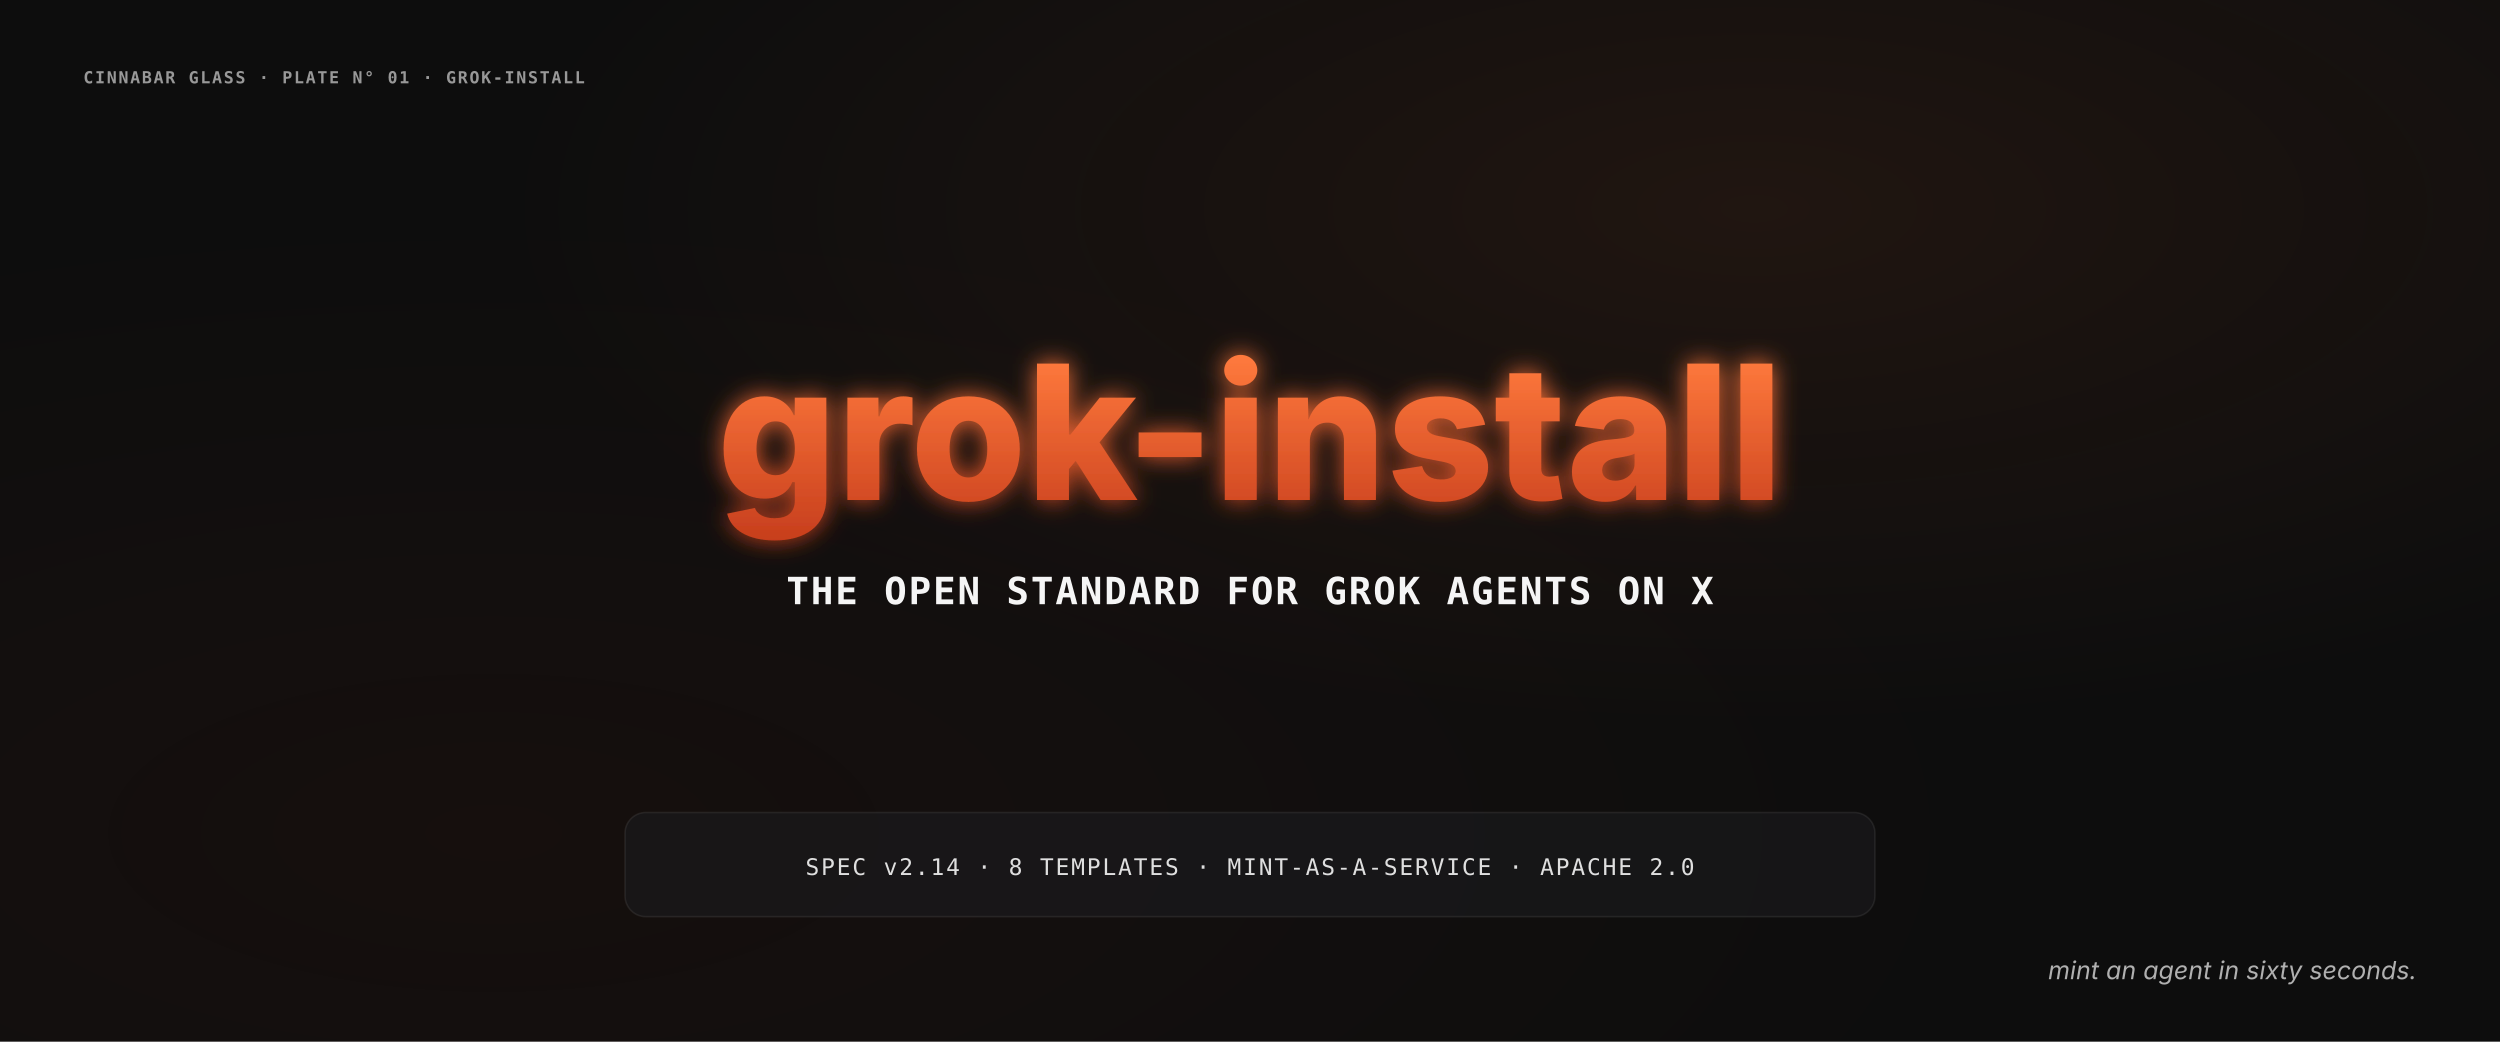
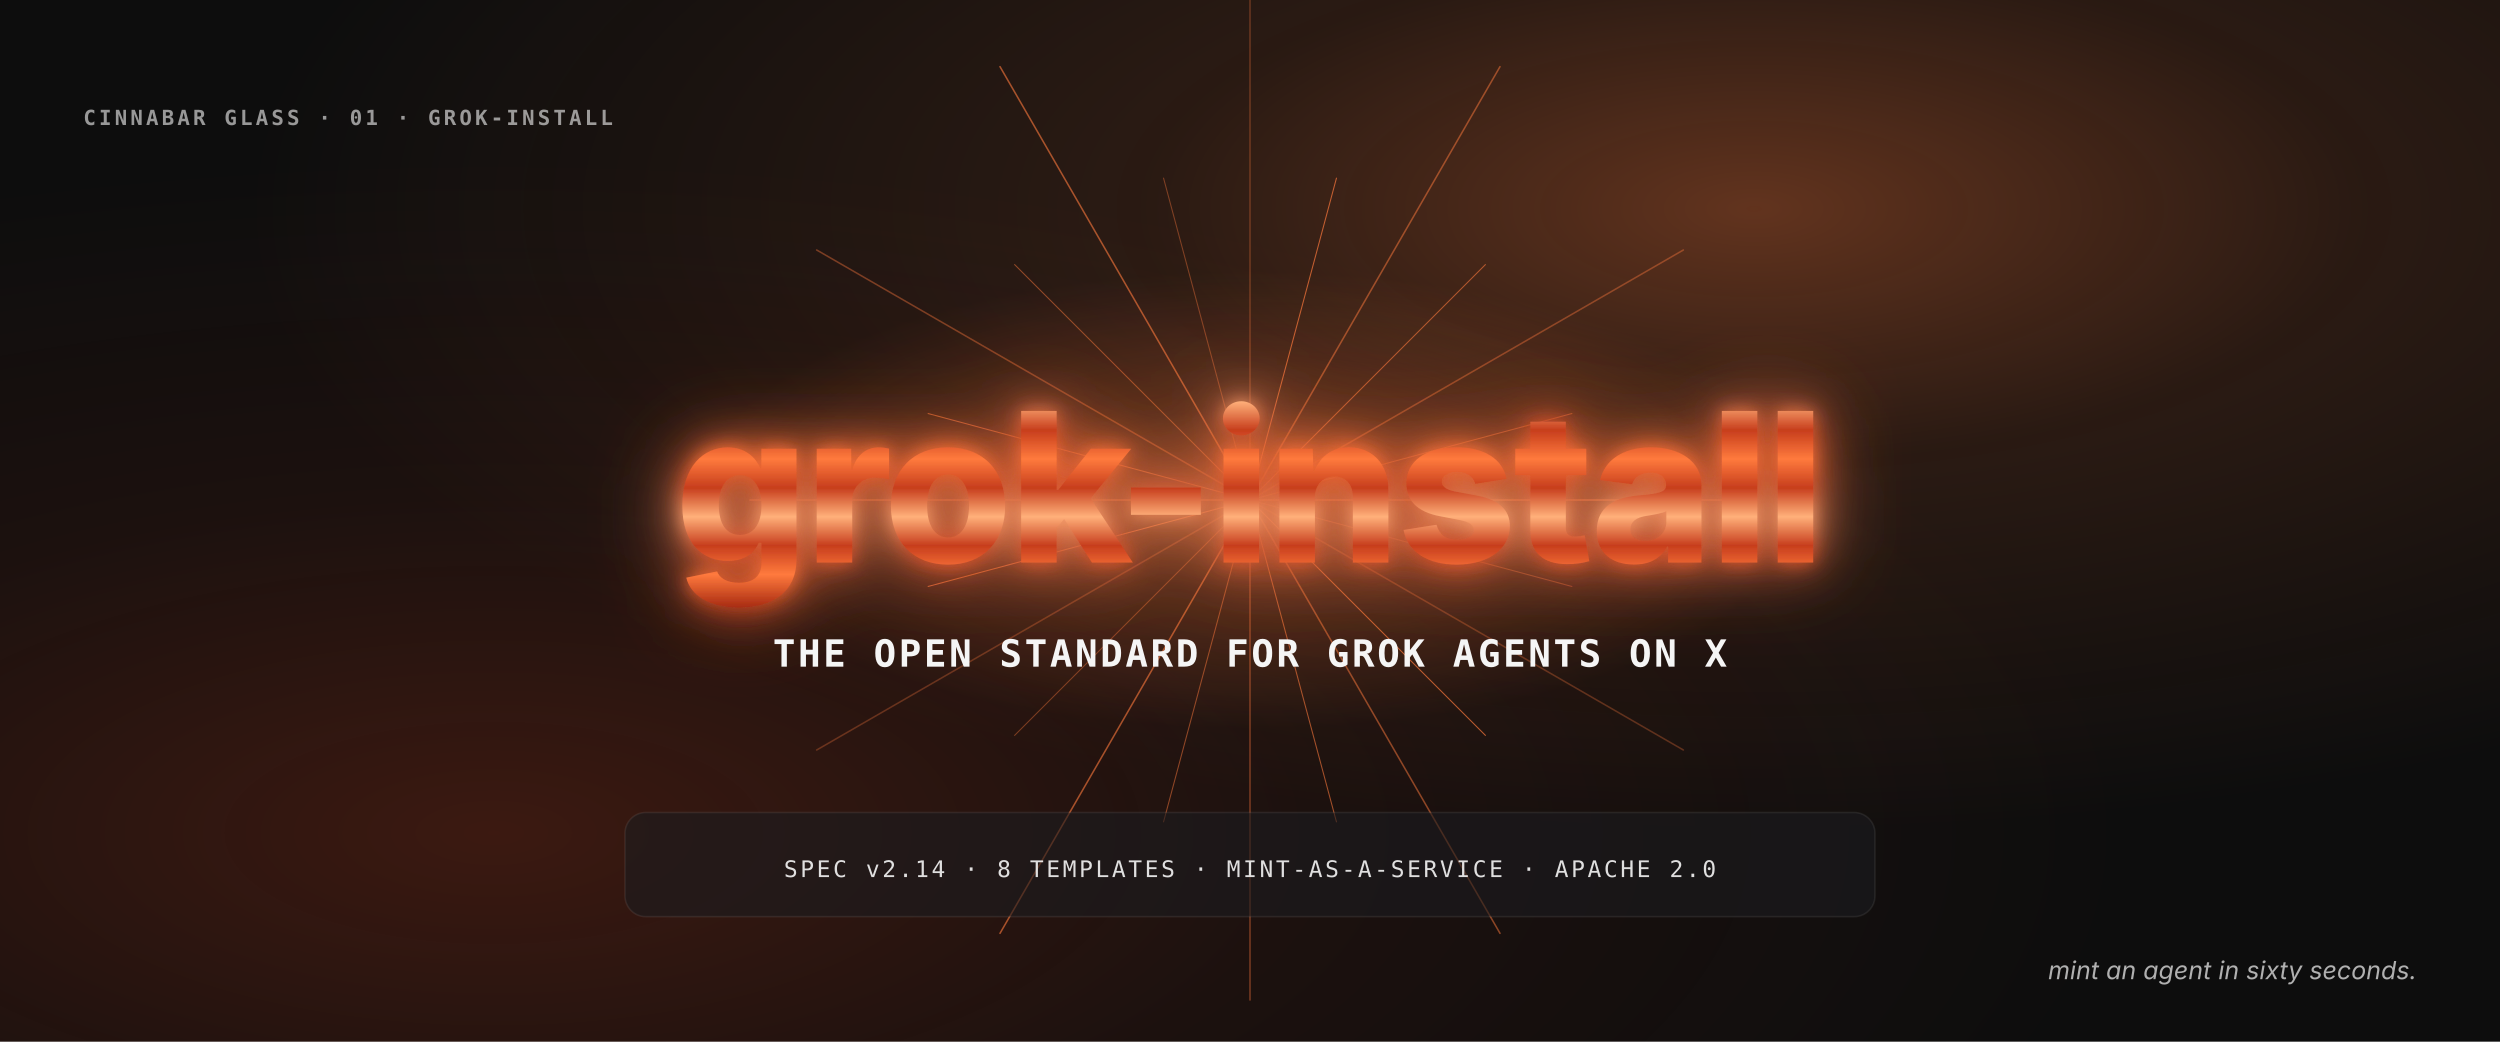
- <svg xmlns="http://www.w3.org/2000/svg" viewBox="0 0 2400 1000" width="2400" height="1000" preserveAspectRatio="xMidYMid meet" role="img" aria-label="grok-install — the open standard for Grok agents on X">
+ <svg xmlns="http://www.w3.org/2000/svg" viewBox="0 0 2400 1000" preserveAspectRatio="xMidYMid meet">
  <defs>
-     <radialGradient id="amber-glow" cx="70%" cy="20%" r="50%">
-       <stop offset="0%" stop-color="#FF7A3D" stop-opacity="0.08" />
+     <radialGradient id="atmos-amber" cx="70%" cy="20%" r="60%">
+       <stop offset="0%" stop-color="#FF7A3D" stop-opacity="0.35" />
+       <stop offset="40%" stop-color="#FF7A3D" stop-opacity="0.12" />
      <stop offset="100%" stop-color="#FF7A3D" stop-opacity="0" />
    </radialGradient>
-     <radialGradient id="cinnabar-glow" cx="20%" cy="80%" r="60%">
-       <stop offset="0%" stop-color="#C73E1D" stop-opacity="0.05" />
+     <radialGradient id="atmos-cinnabar" cx="20%" cy="80%" r="65%">
+       <stop offset="0%" stop-color="#C73E1D" stop-opacity="0.25" />
+       <stop offset="50%" stop-color="#C73E1D" stop-opacity="0.08" />
      <stop offset="100%" stop-color="#C73E1D" stop-opacity="0" />
    </radialGradient>
-     <linearGradient id="hero-grad" x1="0%" y1="0%" x2="0%" y2="100%">
-       <stop offset="0%" stop-color="#FF7A3D" />
-       <stop offset="100%" stop-color="#C73E1D" />
+     <radialGradient id="nucleus" cx="50%" cy="48%" r="22%">
+       <stop offset="0%" stop-color="#FF7A3D" stop-opacity="0.55" />
+       <stop offset="40%" stop-color="#FF7A3D" stop-opacity="0.22" />
+       <stop offset="100%" stop-color="#FF7A3D" stop-opacity="0" />
+     </radialGradient>
+     <linearGradient id="metallic" x1="0%" y1="0%" x2="0%" y2="100%">
+       <stop offset="0%" stop-color="#FFB07A" />
+       <stop offset="14%" stop-color="#C73E1D" />
+       <stop offset="28%" stop-color="#FF7A3D" />
+       <stop offset="42%" stop-color="#C73E1D" />
+       <stop offset="56%" stop-color="#FFB07A" />
+       <stop offset="70%" stop-color="#C73E1D" />
+       <stop offset="84%" stop-color="#FF7A3D" />
+       <stop offset="100%" stop-color="#A82B12" />
    </linearGradient>
-     <filter id="hero-glow" x="-50%" y="-50%" width="200%" height="200%">
-       <feGaussianBlur stdDeviation="12" result="glow" />
+     <filter id="bloom" x="-50%" y="-50%" width="200%" height="200%">
+       <feGaussianBlur in="SourceGraphic" stdDeviation="8" result="blur1" />
+       <feGaussianBlur in="SourceGraphic" stdDeviation="20" result="blur2" />
+       <feGaussianBlur in="SourceGraphic" stdDeviation="40" result="blur3" />
      <feMerge>
-         <feMergeNode in="glow" />
+         <feMergeNode in="blur3" />
+         <feMergeNode in="blur2" />
+         <feMergeNode in="blur1" />
        <feMergeNode in="SourceGraphic" />
      </feMerge>
    </filter>
  </defs>
-   <rect x="0" y="0" width="2400" height="1000" fill="#0D0D0D" />
-   <rect x="0" y="0" width="2400" height="1000" fill="url(#amber-glow)" />
-   <rect x="0" y="0" width="2400" height="1000" fill="url(#cinnabar-glow)" />
-   <text x="80" y="80" font-family="'IBM Plex Mono','SF Mono',Menlo,Consolas,monospace" font-size="16" font-weight="700" fill="#F5F5F5" fill-opacity="0.6" letter-spacing="1.6">CINNABAR GLASS · PLATE N° 01 · GROK-INSTALL</text>
-   <text x="1200" y="480" font-family="Geist,system-ui,-apple-system,'Segoe UI',sans-serif" font-size="180" font-weight="800" fill="url(#hero-grad)" filter="url(#hero-glow)" text-anchor="middle">grok-install</text>
-   <text x="1200" y="580" font-family="'IBM Plex Mono','SF Mono',Menlo,Consolas,monospace" font-size="36" font-weight="700" fill="#F5F5F5" letter-spacing="1.8" text-anchor="middle">THE OPEN STANDARD FOR GROK AGENTS ON X</text>
+   <rect width="2400" height="1000" fill="#0D0D0D" />
+   <rect width="2400" height="1000" fill="url(#atmos-amber)" />
+   <rect width="2400" height="1000" fill="url(#atmos-cinnabar)" />
+   <rect width="2400" height="1000" fill="url(#nucleus)" />
+   <text x="80" y="120" font-family="IBM Plex Mono, SF Mono, Menlo, Consolas, monospace" font-size="20" font-weight="700" fill="#F5F5F5" fill-opacity="0.6" letter-spacing="3">CINNABAR GLASS · 01 · GROK-INSTALL</text>
+   <g stroke-linecap="round">
+     <line x1="1200" y1="480" x2="1680" y2="480" stroke="#FF7A3D" stroke-width="1.5" stroke-opacity="0.6" />
+     <line x1="1200" y1="480" x2="1509" y2="563" stroke="#FF7A3D" stroke-width="1" stroke-opacity="0.4" />
+     <line x1="1200" y1="480" x2="1616" y2="720" stroke="#FF7A3D" stroke-width="1.5" stroke-opacity="0.3" />
+     <line x1="1200" y1="480" x2="1426" y2="706" stroke="#FF7A3D" stroke-width="1" stroke-opacity="0.7" />
+     <line x1="1200" y1="480" x2="1440" y2="896" stroke="#FF7A3D" stroke-width="1.5" stroke-opacity="0.5" />
+     <line x1="1200" y1="480" x2="1283" y2="789" stroke="#FF7A3D" stroke-width="1" stroke-opacity="0.6" />
+     <line x1="1200" y1="480" x2="1200" y2="960" stroke="#FF7A3D" stroke-width="1.5" stroke-opacity="0.4" />
+     <line x1="1200" y1="480" x2="1117" y2="789" stroke="#FF7A3D" stroke-width="1" stroke-opacity="0.5" />
+     <line x1="1200" y1="480" x2="960" y2="896" stroke="#FF7A3D" stroke-width="1.5" stroke-opacity="0.6" />
+     <line x1="1200" y1="480" x2="974" y2="706" stroke="#FF7A3D" stroke-width="1" stroke-opacity="0.4" />
+     <line x1="1200" y1="480" x2="784" y2="720" stroke="#FF7A3D" stroke-width="1.5" stroke-opacity="0.3" />
+     <line x1="1200" y1="480" x2="891" y2="563" stroke="#FF7A3D" stroke-width="1" stroke-opacity="0.7" />
+     <line x1="1200" y1="480" x2="720" y2="480" stroke="#FF7A3D" stroke-width="1.5" stroke-opacity="0.5" />
+     <line x1="1200" y1="480" x2="891" y2="397" stroke="#FF7A3D" stroke-width="1" stroke-opacity="0.6" />
+     <line x1="1200" y1="480" x2="784" y2="240" stroke="#FF7A3D" stroke-width="1.5" stroke-opacity="0.4" />
+     <line x1="1200" y1="480" x2="974" y2="254" stroke="#FF7A3D" stroke-width="1" stroke-opacity="0.5" />
+     <line x1="1200" y1="480" x2="960" y2="64" stroke="#FF7A3D" stroke-width="1.5" stroke-opacity="0.6" />
+     <line x1="1200" y1="480" x2="1117" y2="171" stroke="#FF7A3D" stroke-width="1" stroke-opacity="0.4" />
+     <line x1="1200" y1="480" x2="1200" y2="0" stroke="#FF7A3D" stroke-width="1.5" stroke-opacity="0.3" />
+     <line x1="1200" y1="480" x2="1283" y2="171" stroke="#FF7A3D" stroke-width="1" stroke-opacity="0.7" />
+     <line x1="1200" y1="480" x2="1440" y2="64" stroke="#FF7A3D" stroke-width="1.5" stroke-opacity="0.5" />
+     <line x1="1200" y1="480" x2="1426" y2="254" stroke="#FF7A3D" stroke-width="1" stroke-opacity="0.6" />
+     <line x1="1200" y1="480" x2="1616" y2="240" stroke="#FF7A3D" stroke-width="1.5" stroke-opacity="0.4" />
+     <line x1="1200" y1="480" x2="1509" y2="397" stroke="#FF7A3D" stroke-width="1" stroke-opacity="0.5" />
+   </g>
+   <text x="1200" y="540" font-family="Geist, system-ui, -apple-system, 'Segoe UI', sans-serif" font-size="200" font-weight="800" fill="url(#metallic)" filter="url(#bloom)" text-anchor="middle" letter-spacing="-3">grok-install</text>
+   <text x="1200" y="640" font-family="IBM Plex Mono, SF Mono, Menlo, Consolas, monospace" font-size="36" font-weight="700" fill="#F5F5F5" text-anchor="middle" letter-spacing="2.5">THE OPEN STANDARD FOR GROK AGENTS ON X</text>
  <rect x="600" y="780" width="1200" height="100" rx="20" fill="#1C1C1E" fill-opacity="0.6" stroke="#F5F5F5" stroke-opacity="0.08" stroke-width="1.5" />
-   <text x="1200" y="840" font-family="'IBM Plex Mono','SF Mono',Menlo,Consolas,monospace" font-size="22" font-weight="500" fill="#F5F5F5" fill-opacity="0.9" letter-spacing="1.76" text-anchor="middle">SPEC v2.14  ·  8 TEMPLATES  ·  MINT-AS-A-SERVICE  ·  APACHE 2.0</text>
-   <text x="2320" y="940" font-family="Geist,system-ui,-apple-system,'Segoe UI',sans-serif" font-size="24" font-style="italic" fill="#F5F5F5" fill-opacity="0.7" text-anchor="end">mint an agent in sixty seconds.</text>
+   <text x="1200" y="842" font-family="IBM Plex Mono, SF Mono, Menlo, Consolas, monospace" font-size="22" font-weight="500" fill="#F5F5F5" fill-opacity="0.9" text-anchor="middle" letter-spacing="2.5">SPEC v2.14 · 8 TEMPLATES · MINT-AS-A-SERVICE · APACHE 2.0</text>
+   <text x="2320" y="940" font-family="Geist, system-ui, -apple-system, 'Segoe UI', sans-serif" font-style="italic" font-size="24" fill="#F5F5F5" fill-opacity="0.7" text-anchor="end">mint an agent in sixty seconds.</text>
</svg>
